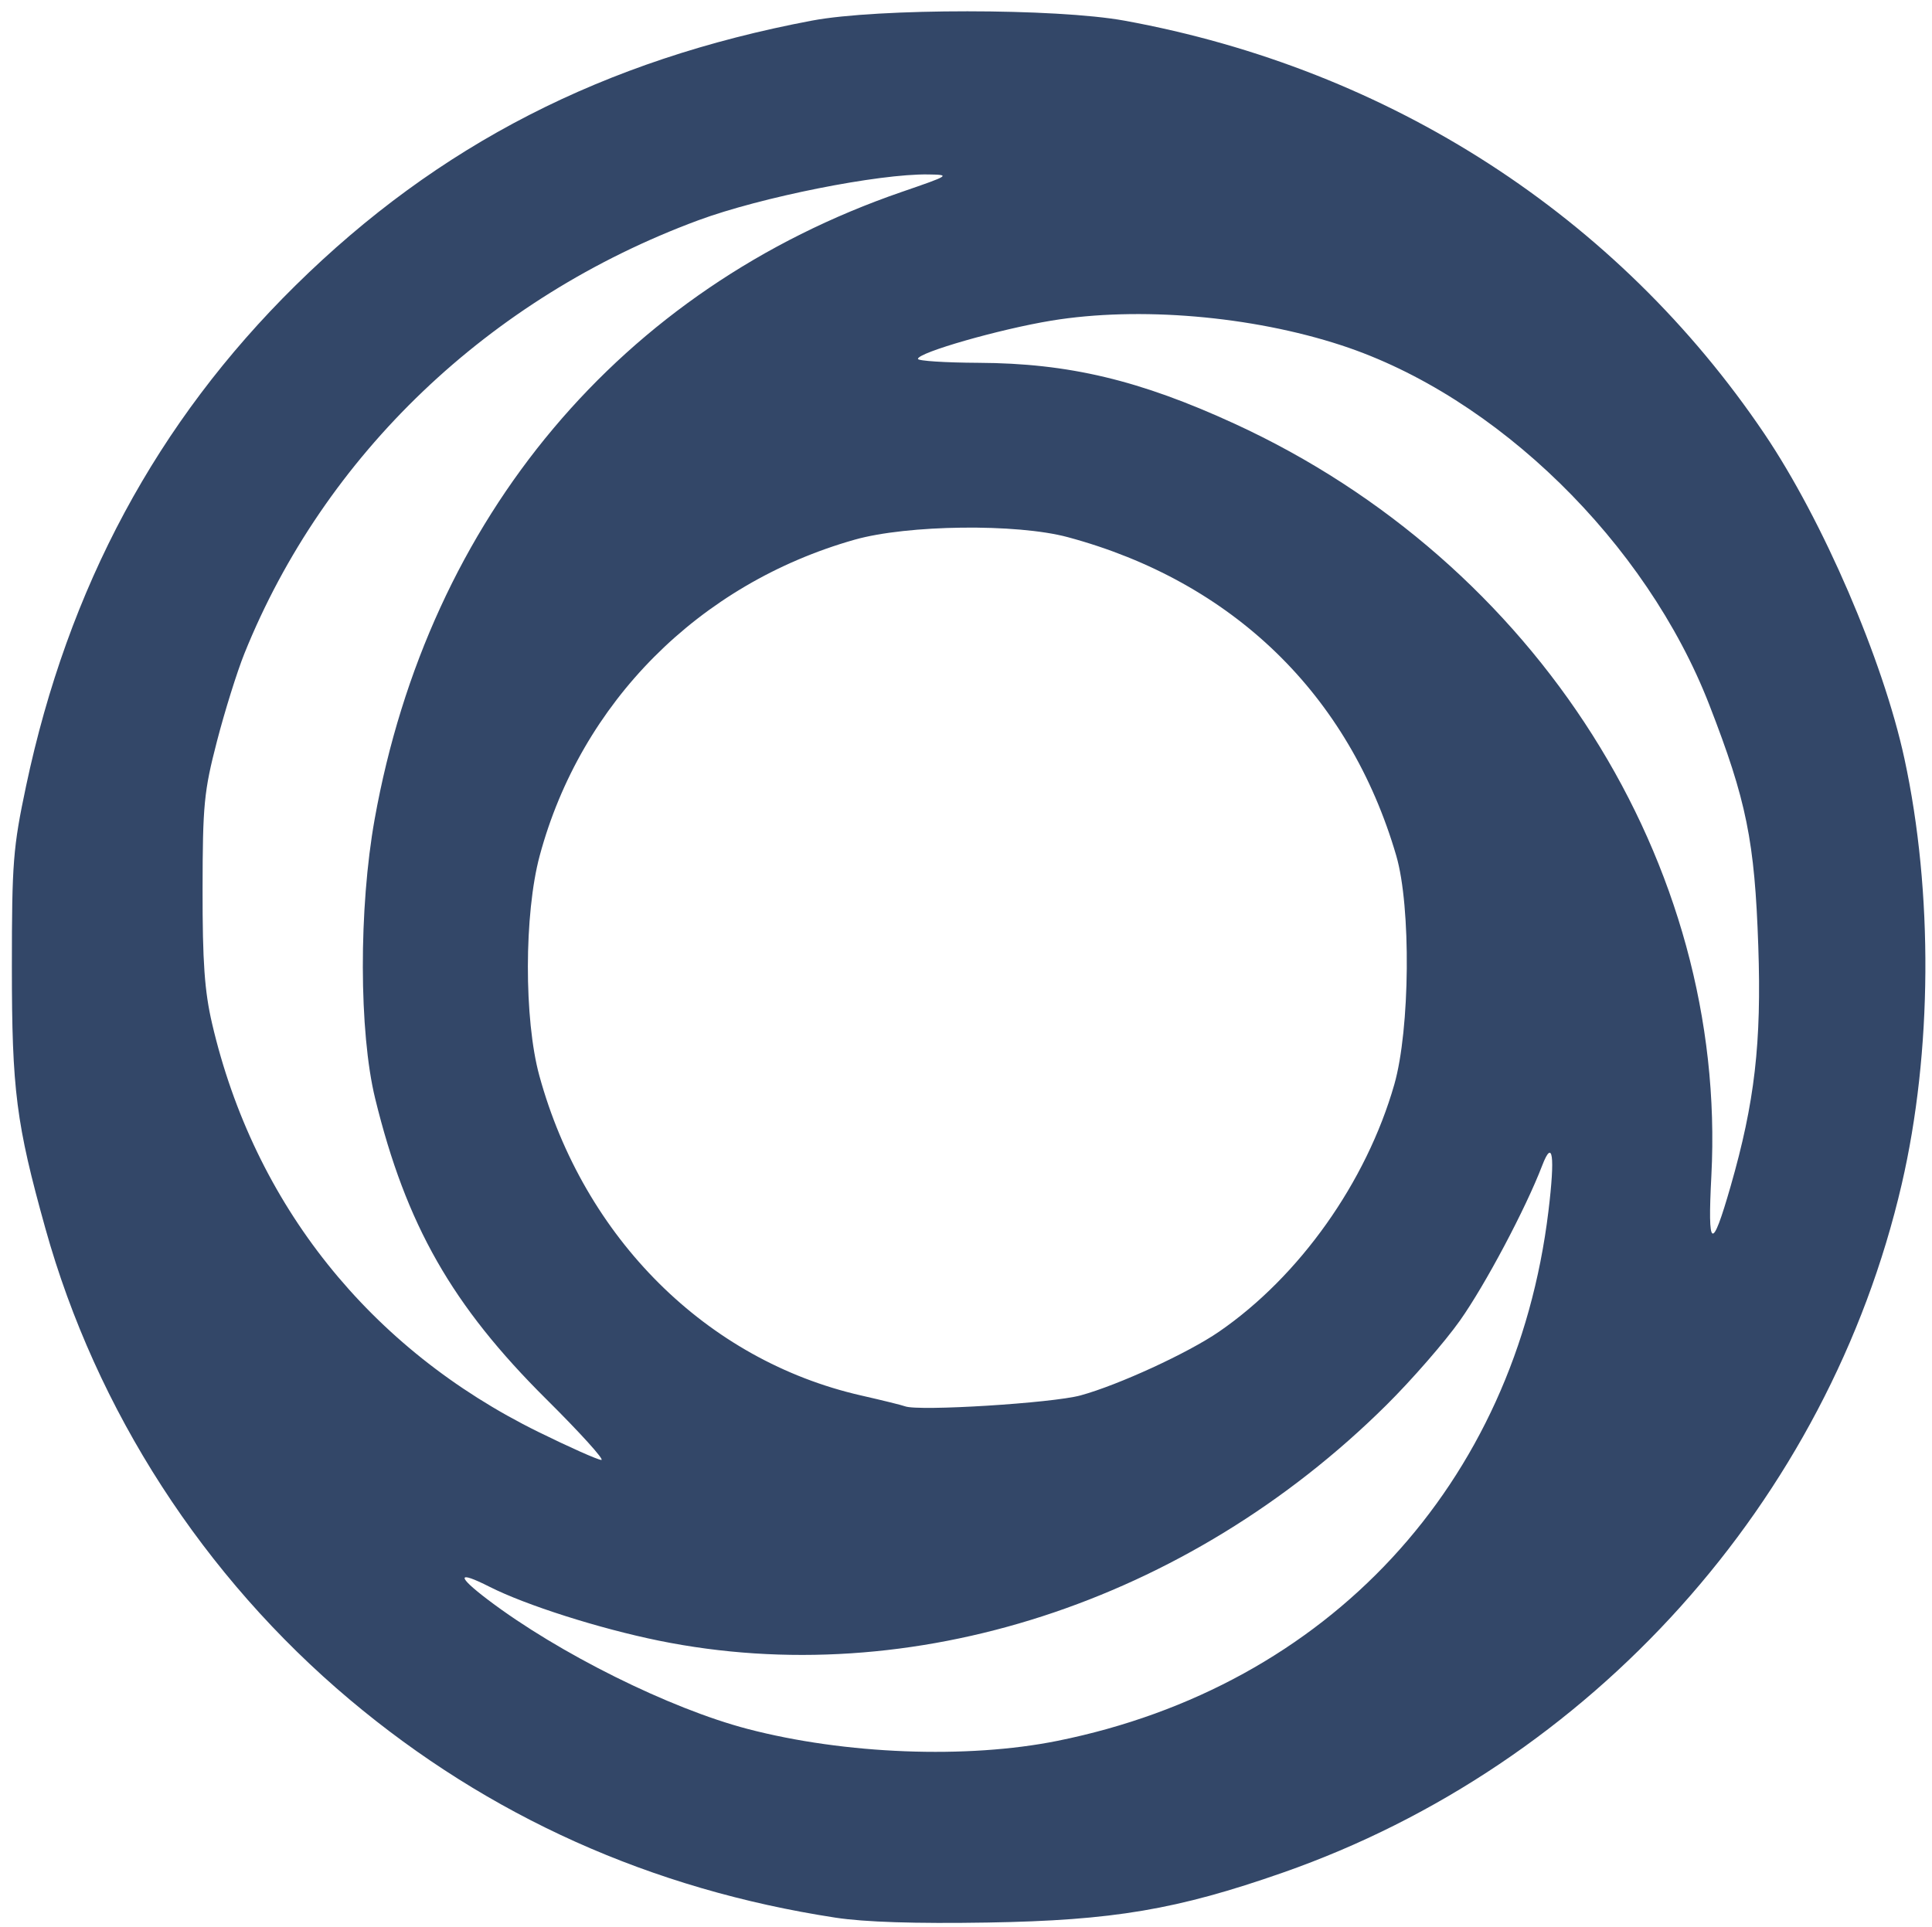
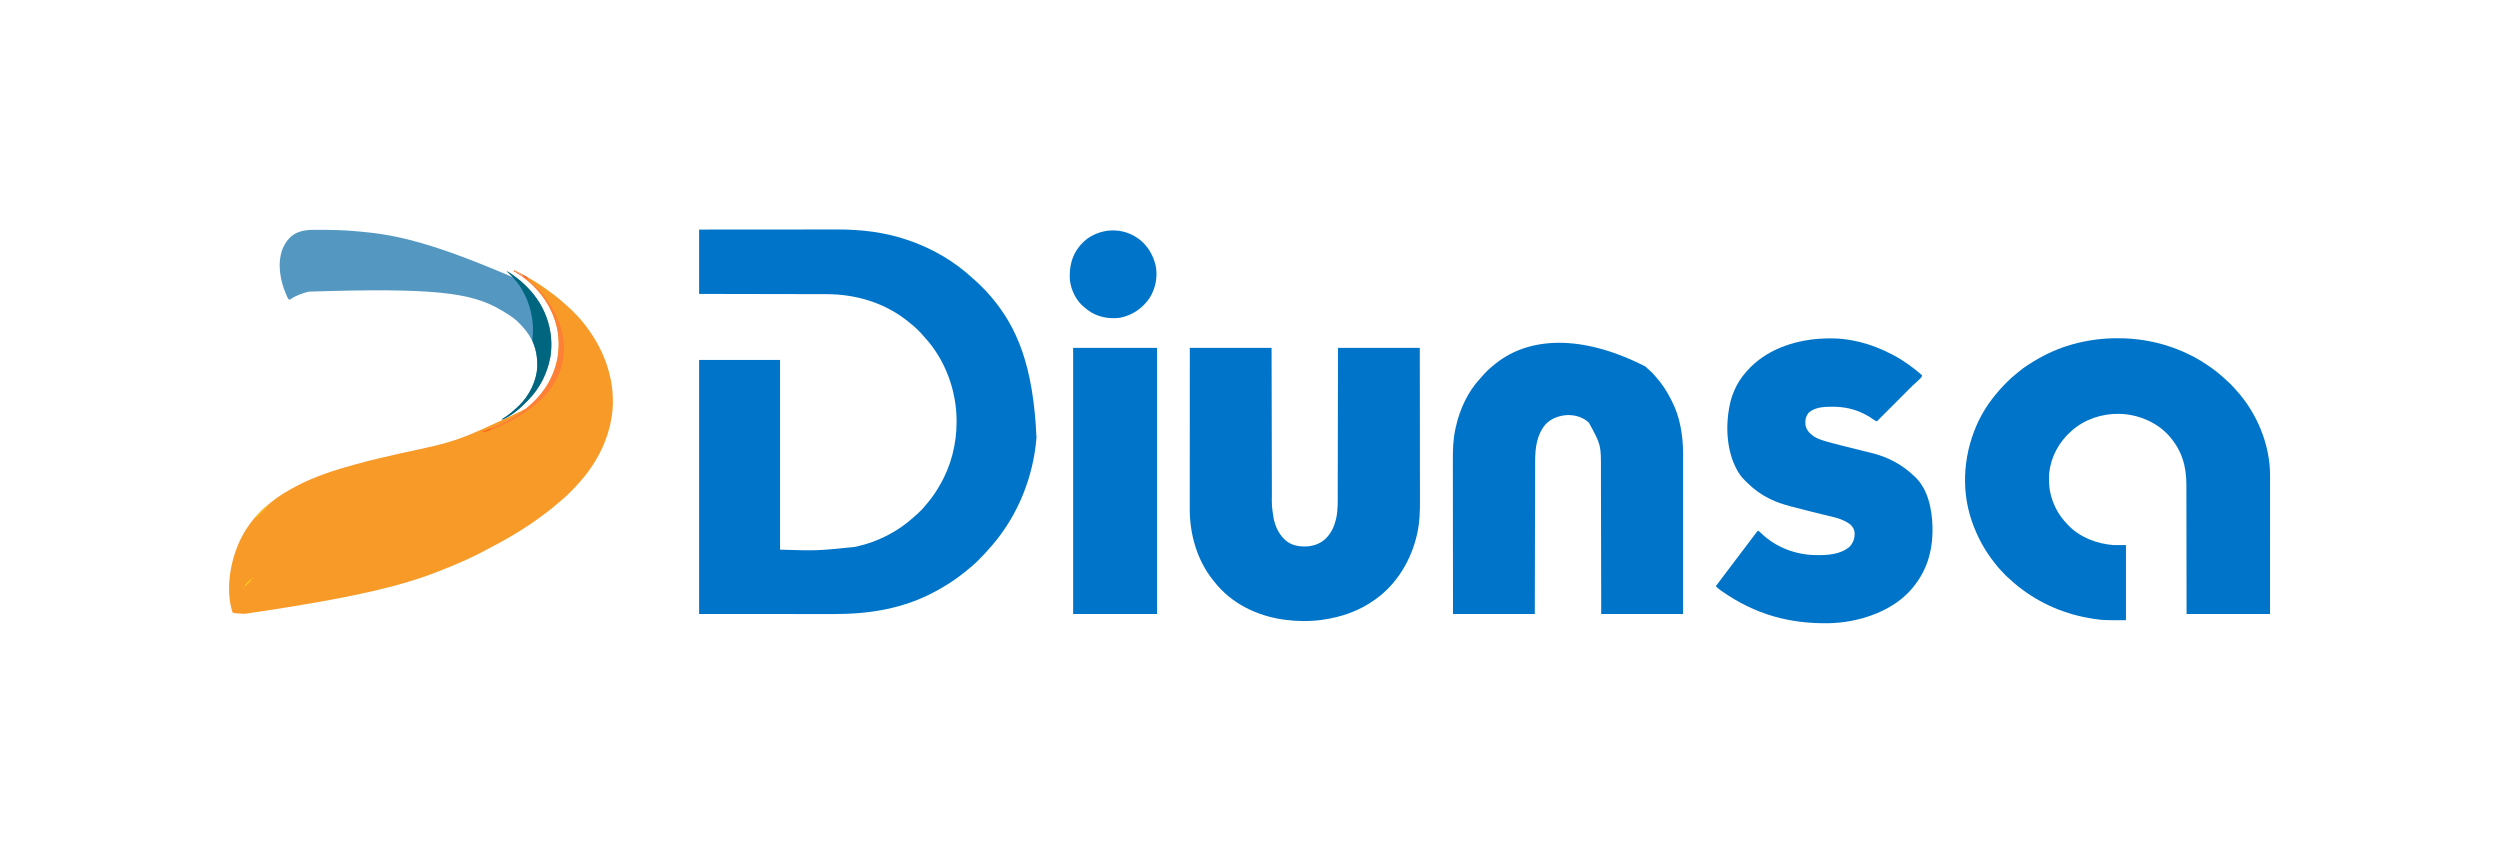
- <svg xmlns="http://www.w3.org/2000/svg" version="1.1" id="svg1" width="374" height="373" viewBox="0 0 374 373">
-   <g id="g1">
-     <path style="fill:#334768;fill-opacity:1" d="M 161.694,371.288 C 126.084,365.822 94.612,351.694 67.753,329.119 39.405,305.292 18.615,273.112 8.785,237.845 3.125,217.538 2.298,211.082 2.299,187.194 c 10e-4,-20.167 0.23,-23.083 2.747,-35 C 13.174,113.721 30.404,81.693 57.173,55.3 84.823,28.038 116.874,11.595 157.194,3.988 c 12.753,-2.406 47.29,-2.398 60.5,0.015 51.383,9.385 95.409,37.82 123.877,80.009 11.306,16.755 22.959,43.798 27.086,62.861 5.597,25.851 5.402,56.861 -0.519,82.407 -14.226,61.38 -60.084,112.403 -119.8,133.294 -20.477,7.164 -32.856,9.258 -57.145,9.666 -13.978,0.235 -23.842,-0.083 -29.5,-0.952 z m 43,-34.225 c 52.375,-10.56 88.638,-49.677 95.052,-102.532 1.309,-10.784 0.839,-14.205 -1.214,-8.843 -3.183,8.313 -11.016,23.077 -15.918,30.005 -2.919,4.125 -9.317,11.477 -14.218,16.338 -38.6,38.282 -92.01,55.582 -140.866,45.628 -11.523,-2.348 -25.757,-6.879 -32.766,-10.43 -6.325,-3.205 -6.442,-2.141 -0.278,2.535 13.631,10.339 35.155,21.045 50.241,24.991 18.823,4.923 42.482,5.833 59.966,2.308 z m -98.901,-66.119 c -18.29,-18.162 -27.191,-33.795 -33.168,-58.25 -3.144,-12.864 -3.188,-36.859 -0.1,-54.081 10.483,-58.46 47.718,-102.764 102.09,-121.472 9.293,-3.197 9.444,-3.298 5.079,-3.366 -9.598,-0.149 -32.416,4.4 -44.5,8.871 -40.522,14.995 -72.4,45.428 -87.889,83.907 -1.408,3.498 -3.8,11.148 -5.314,17 -2.504,9.672 -2.756,12.278 -2.776,28.64 -0.017,14.09 0.384,19.738 1.843,26 8.148,34.977 30.52,62.984 63.136,79.043 6.05,2.979 11.547,5.425 12.216,5.436 0.669,0.011 -4.109,-5.267 -10.617,-11.73 z m 103.401,-0.773 c 7.334,-2.01 20.784,-8.201 26.779,-12.325 15.591,-10.727 28.524,-28.966 33.936,-47.86 3.055,-10.665 3.262,-34.43 0.386,-44.291 -9.098,-31.201 -31.671,-53.097 -63.601,-61.694 -9.878,-2.66 -31.021,-2.406 -41.259,0.495 -30.091,8.526 -52.976,31.5 -60.964,61.2 -3.017,11.216 -3.049,31.68 -0.068,42.565 8.618,31.466 32.415,55.124 62.291,61.927 4.125,0.939 7.95,1.883 8.5,2.097 2.569,1.001 28.524,-0.612 34,-2.113 z m 125.82,-40.477 c 4.673,-16.256 5.999,-27.762 5.359,-46.49 -0.697,-20.397 -2.279,-28.189 -9.49,-46.752 -12.215,-31.443 -41.174,-59.751 -71.189,-69.586 -17.4,-5.702 -39.254,-7.564 -56.156,-4.786 -10.046,1.651 -25.845,6.18 -25.843,7.408 7.6e-4,0.389 5.288,0.73 11.75,0.76 17.447,0.079 31.176,3.348 49.568,11.802 58.475,26.879 95.422,85.186 92.275,145.623 -0.745,14.309 0.068,14.75 3.726,2.022 z" id="path1" />
-   </g>
+ <svg xmlns="http://www.w3.org/2000/svg" version="1.1" width="6022" height="2055">
+   <path d="M0 0 C45.954 -0.044 91.908 -0.081 137.862 -0.102 C143.304 -0.105 148.745 -0.107 154.187 -0.11 C155.27 -0.11 156.353 -0.111 157.469 -0.111 C174.943 -0.12 192.417 -0.136 209.89 -0.154 C227.857 -0.173 245.825 -0.184 263.792 -0.188 C274.854 -0.191 285.915 -0.199 296.977 -0.216 C304.591 -0.227 312.205 -0.23 319.82 -0.227 C324.194 -0.226 328.569 -0.227 332.943 -0.238 C390.85 -0.375 446.924 6.286 502 25 C503.403 25.475 503.403 25.475 504.835 25.96 C561.475 45.353 615.47 76.714 659.375 117.586 C661.416 119.463 663.484 121.272 665.59 123.074 C670.626 127.467 675.333 132.183 680.046 136.915 C681.56 138.435 683.079 139.949 684.6 141.463 C689.943 146.802 695.118 152.231 700 158 C700.877 159.01 701.755 160.019 702.633 161.027 C765.933 234.943 805.005 327.939 812.691 500.969 C805.315 594.395 768.821 686.427 708 758 C707.092 759.082 706.185 760.164 705.277 761.246 C695.238 773.151 684.608 784.463 673.625 795.5 C672.983 796.146 672.342 796.793 671.681 797.458 C667.284 801.84 662.705 805.953 658 810 C656.917 810.95 655.835 811.9 654.754 812.852 C645.81 820.653 636.516 827.912 627 835 C626.283 835.538 625.567 836.075 624.828 836.629 C608.095 849.145 590.37 860.06 572 870 C571.184 870.447 570.369 870.893 569.528 871.354 C493.014 913.099 410.791 926.224 324.848 926.116 C320.41 926.112 315.973 926.113 311.536 926.114 C302.962 926.114 294.387 926.11 285.813 926.103 C275.874 926.096 265.935 926.095 255.996 926.095 C229.81 926.089 203.624 926.075 177.438 926.062 C118.883 926.042 60.329 926.021 0 926 C0 724.04 0 522.08 0 314 C64.35 314 128.7 314 195 314 C195 464.81 195 615.62 195 771 C284.073 773.747 284.073 773.747 375.312 764.375 C376.501 764.122 377.69 763.869 378.915 763.608 C430.479 752.193 478.601 727.781 517.637 692.145 C519.707 690.265 521.811 688.44 523.938 686.625 C531.927 679.634 539.159 672.099 545.766 663.793 C548.055 660.932 550.429 658.158 552.812 655.375 C562.274 644.019 570.537 631.768 577.88 618.95 C578.645 617.619 579.416 616.292 580.194 614.968 C606.966 569.393 620.207 516.124 620.25 463.438 C620.251 462.298 620.251 462.298 620.252 461.135 C620.15 387.691 592.998 313.484 543.027 259.211 C541.239 257.26 539.522 255.27 537.812 253.25 C529.062 243.241 519.452 234.2 509 226 C507.87 225.072 506.743 224.14 505.617 223.207 C448.946 176.484 378.203 155.497 305.607 155.567 C301.49 155.568 297.372 155.551 293.255 155.537 C286.152 155.514 279.049 155.502 271.946 155.498 C261.676 155.491 251.407 155.468 241.138 155.441 C224.469 155.398 207.801 155.368 191.132 155.346 C174.958 155.325 158.783 155.298 142.609 155.262 C141.093 155.259 141.093 155.259 139.547 155.256 C131.645 155.238 123.742 155.221 115.84 155.203 C77.227 155.116 38.613 155.06 0 155 C0 103.85 0 52.7 0 0 Z " fill="#0074C8" transform="translate(1684,553)" />
+   <path d="M0 0 C1.014 -0.001 2.028 -0.001 3.072 -0.002 C88.787 0.088 172.8 27.84 240.062 81.25 C240.996 81.989 241.929 82.727 242.891 83.488 C249.345 88.68 255.465 94.19 261.524 99.83 C263.085 101.271 264.661 102.694 266.242 104.113 C271.206 108.579 276.007 113.052 280.305 118.18 C282.401 120.649 284.606 123.003 286.812 125.375 C336.677 180.211 368.351 256.489 368.183 330.784 C368.183 332.229 368.184 333.674 368.185 335.119 C368.188 339.062 368.184 343.005 368.179 346.948 C368.174 351.21 368.176 355.472 368.176 359.735 C368.177 367.11 368.174 374.486 368.168 381.861 C368.16 392.525 368.157 403.189 368.156 413.852 C368.154 431.155 368.147 448.458 368.138 465.761 C368.129 482.565 368.122 499.369 368.117 516.173 C368.117 517.22 368.117 518.267 368.117 519.346 C368.115 527.536 368.113 535.726 368.111 543.915 C368.101 584.027 368.081 624.138 368.062 664.25 C301.733 664.25 235.403 664.25 167.062 664.25 C167.037 639.961 167.011 615.673 166.984 590.648 C166.959 575.254 166.933 559.859 166.902 544.465 C166.886 536.375 166.87 528.285 166.855 520.195 C166.852 518.674 166.852 518.674 166.849 517.123 C166.818 500.793 166.801 484.463 166.789 468.134 C166.777 451.353 166.749 434.572 166.708 417.791 C166.683 407.451 166.669 397.112 166.671 386.772 C166.671 379.664 166.656 372.557 166.63 365.449 C166.616 361.36 166.607 357.27 166.617 353.18 C166.709 307.33 155.203 268.729 124.062 234.25 C123.298 233.402 122.534 232.554 121.746 231.68 C92.639 201.046 48.972 183.481 7.062 182.25 C6.146 182.21 5.229 182.17 4.285 182.129 C-35.952 181.17 -78.656 195.406 -108.938 222.25 C-109.428 222.681 -109.919 223.111 -110.425 223.555 C-140.306 249.854 -159.727 285.466 -163.938 325.25 C-164.215 330.15 -164.272 335.03 -164.25 339.938 C-164.245 341.247 -164.24 342.556 -164.235 343.905 C-163.964 366.469 -158.704 386.97 -148.938 407.25 C-148.491 408.189 -148.491 408.189 -148.036 409.147 C-140.99 423.78 -131.148 436.546 -119.938 448.25 C-118.899 449.366 -118.899 449.366 -117.84 450.504 C-89.705 479.864 -48.822 495.182 -8.938 498.25 C0.963 498.25 10.863 498.25 21.062 498.25 C21.062 557.98 21.062 617.71 21.062 679.25 C-33.726 679.25 -33.726 679.25 -53.938 676.25 C-55.679 676.001 -55.679 676.001 -57.456 675.746 C-123.304 666.087 -185.779 639.666 -237.938 598.25 C-239.337 597.142 -239.337 597.142 -240.766 596.012 C-246.757 591.193 -252.453 586.114 -258.082 580.883 C-260.601 578.561 -263.161 576.305 -265.75 574.062 C-269.232 570.988 -272.271 567.716 -275.266 564.172 C-276.872 562.325 -278.551 560.635 -280.312 558.938 C-284.4 554.895 -287.982 550.495 -291.552 545.995 C-292.541 544.749 -293.534 543.507 -294.53 542.267 C-318.83 511.967 -337.313 477.984 -349.938 441.25 C-350.257 440.323 -350.577 439.396 -350.906 438.44 C-377.673 359.328 -369.15 271.392 -332.813 196.851 C-328.271 187.716 -323.416 178.855 -317.938 170.25 C-317.54 169.623 -317.142 168.995 -316.733 168.349 C-307.247 153.497 -296.597 139.46 -284.938 126.25 C-284.287 125.512 -283.637 124.775 -282.968 124.015 C-277.356 117.71 -271.528 111.658 -265.562 105.688 C-264.694 104.806 -263.825 103.925 -262.93 103.018 C-256.914 96.988 -250.586 91.565 -243.938 86.25 C-242.122 84.69 -240.309 83.129 -238.5 81.562 C-224.08 69.562 -208.183 59.566 -191.938 50.25 C-191.113 49.774 -190.287 49.299 -189.438 48.809 C-131.974 15.857 -66.008 0.04 0 0 Z " fill="#0074C8" transform="translate(5099.938,814.75)" />
+   <path d="M0 0 C5.347 2.64 10.678 5.31 16 8 C17.115 8.562 17.115 8.562 18.252 9.135 C36.169 18.211 53.511 28.524 70 40 C70.62 40.43 71.239 40.859 71.878 41.302 C89.929 53.837 107.24 66.916 123.488 81.734 C124.886 82.995 126.289 84.248 127.718 85.473 C133.426 90.376 138.755 95.606 144.062 100.938 C145.351 102.22 145.351 102.22 146.666 103.529 C151.652 108.523 156.45 113.607 161 119 C161.511 119.604 162.022 120.208 162.548 120.831 C213.559 181.741 243.986 256.832 237.496 337.035 C232.667 386.877 214.327 433.877 186 475 C185.561 475.645 185.122 476.289 184.669 476.954 C175.874 489.826 166.035 501.966 155.414 513.375 C153.498 515.458 151.645 517.569 149.801 519.715 C145.594 524.538 141.097 529.049 136.562 533.562 C135.755 534.374 134.947 535.185 134.115 536.021 C129.239 540.89 124.236 545.524 119 550 C117.844 551.01 116.689 552.022 115.535 553.035 C102.398 564.507 89.061 575.672 75 586 C73.732 586.961 72.465 587.923 71.199 588.887 C29.835 620.14 -15.354 646.923 -61.38 670.637 C-63.711 671.849 -66.025 673.085 -68.332 674.34 C-95.036 688.815 -122.977 701.322 -151 713 C-151.689 713.287 -152.378 713.575 -153.087 713.871 C-247.787 753.3 -346.312 783.222 -648.812 827.625 C-649.747 827.582 -650.682 827.54 -651.646 827.496 C-673.186 826.407 -673.186 826.407 -678 824 C-696.173 766.531 -682.386 693.724 -655.544 641.907 C-639.493 611.683 -616.974 584.147 -590 563 C-588.291 561.563 -586.583 560.126 -584.875 558.688 C-566.77 543.921 -546.581 531.955 -526 521 C-524.796 520.359 -524.796 520.359 -523.567 519.705 C-479.566 496.514 -431.567 481.184 -383.75 468.062 C-382.939 467.839 -382.128 467.615 -381.292 467.385 C-345.27 457.497 -308.89 449.04 -272.457 440.826 C-135.093 411.627 -135.093 411.627 28 334 C28.995 333.209 29.99 332.417 31.016 331.602 C46.979 318.695 61.27 303.847 73 287 C73.414 286.409 73.828 285.819 74.254 285.21 C102.683 244.153 113.606 194.208 105 145.02 C96.227 98.499 70.324 56.319 34 26 C33.503 25.579 33.006 25.158 32.495 24.724 C24.102 17.64 15.416 11.49 5.995 5.833 C5.214 5.36 4.433 4.886 3.629 4.398 C2.928 3.983 2.228 3.567 1.506 3.138 C1.009 2.763 0.512 2.387 0 2 C0 1.34 0 0.68 0 0 Z " fill="#F89A28" transform="translate(1238,651)" />
+   <path d="M0 0 C1.587 1.48 3.158 2.974 4.721 4.478 C7.219 6.871 9.775 9.149 12.393 11.407 C15.713 14.349 18.679 17.414 21.534 20.806 C23.036 22.586 24.574 24.336 26.128 26.072 C39.833 41.452 50.838 58.356 60.236 76.66 C61.024 78.195 61.821 79.726 62.633 81.248 C83.045 119.537 90.722 166.074 90.639 208.938 C90.639 210.615 90.64 212.291 90.641 213.968 C90.643 218.547 90.639 223.126 90.634 227.706 C90.63 232.654 90.632 237.603 90.632 242.552 C90.633 251.116 90.63 259.681 90.624 268.245 C90.616 280.628 90.613 293.011 90.612 305.394 C90.61 325.486 90.603 345.578 90.594 365.67 C90.585 385.183 90.578 404.696 90.573 424.209 C90.573 425.425 90.573 426.641 90.572 427.894 C90.57 437.403 90.568 446.912 90.566 456.422 C90.557 503 90.537 549.579 90.518 596.157 C25.508 596.157 -39.502 596.157 -106.482 596.157 C-106.531 569.233 -106.58 542.308 -106.63 514.568 C-106.666 497.501 -106.701 480.434 -106.74 463.366 C-106.76 454.397 -106.779 445.428 -106.799 436.459 C-106.802 435.335 -106.804 434.211 -106.807 433.053 C-106.846 414.95 -106.879 396.848 -106.909 378.746 C-106.94 360.142 -106.979 341.539 -107.024 322.935 C-107.052 311.473 -107.074 300.011 -107.089 288.548 C-107.1 280.669 -107.117 272.789 -107.141 264.909 C-107.154 260.375 -107.164 255.842 -107.166 251.308 C-106.814 188.815 -106.814 188.815 -136.138 135.407 C-150.04 122.061 -168.623 116.762 -187.532 116.943 C-207.31 118.019 -226.521 124.563 -240.482 139.157 C-261.508 163.736 -265.621 196.061 -265.64 227.217 C-265.644 228.815 -265.649 230.413 -265.655 232.012 C-265.668 236.374 -265.676 240.737 -265.682 245.099 C-265.69 249.815 -265.704 254.53 -265.717 259.246 C-265.739 267.406 -265.757 275.566 -265.773 283.727 C-265.795 295.525 -265.824 307.323 -265.853 319.121 C-265.901 338.265 -265.944 357.409 -265.984 376.552 C-266.024 395.144 -266.065 413.735 -266.109 432.327 C-266.112 433.485 -266.115 434.644 -266.118 435.838 C-266.139 444.899 -266.161 453.96 -266.183 463.021 C-266.289 507.4 -266.384 551.779 -266.482 596.157 C-331.492 596.157 -396.502 596.157 -463.482 596.157 C-463.603 495.862 -463.603 495.862 -463.628 453.866 C-463.634 444.255 -463.64 434.644 -463.646 425.033 C-463.647 423.829 -463.648 422.624 -463.649 421.383 C-463.662 401.986 -463.686 382.589 -463.713 363.191 C-463.741 343.257 -463.758 323.322 -463.764 303.387 C-463.768 291.105 -463.781 278.823 -463.805 266.541 C-463.821 258.097 -463.826 249.653 -463.822 241.209 C-463.82 236.351 -463.823 231.494 -463.839 226.636 C-463.921 200.833 -463.256 175.546 -457.669 150.22 C-457.411 149.016 -457.152 147.812 -456.885 146.572 C-447.182 102.517 -427.655 60.172 -396.482 27.157 C-395.435 25.932 -394.394 24.703 -393.357 23.47 C-384.308 13.116 -374.356 3.564 -363.482 -4.843 C-362.548 -5.604 -361.615 -6.366 -360.654 -7.151 C-280.113 -71.687 -152.895 -78.251 0 0 Z " fill="#0074C8" transform="translate(3963.482,882.8425)" />
+   <path d="M0 0 C65.01 0 130.02 0 197 0 C197.049 27.26 197.098 54.52 197.148 82.605 C197.184 99.873 197.22 117.141 197.258 134.408 C197.278 143.481 197.298 152.554 197.317 161.627 C197.32 162.764 197.322 163.901 197.325 165.073 C197.365 183.398 197.397 201.723 197.427 220.048 C197.459 238.873 197.497 257.698 197.543 276.523 C197.571 288.126 197.593 299.73 197.607 311.333 C197.618 319.304 197.636 327.276 197.659 335.247 C197.672 339.837 197.683 344.427 197.684 349.017 C197.287 381.271 197.287 381.271 202.312 413 C202.531 413.868 202.75 414.737 202.975 415.631 C207.38 432.599 214.447 447.581 227 460 C227.589 460.623 228.178 461.245 228.785 461.887 C241.943 474.756 260.105 478.481 277.834 478.354 C285.55 478.167 292.586 477.266 300 475 C301.083 474.671 302.166 474.343 303.281 474.004 C322.354 467.442 334.947 453.906 343.953 436.273 C347.455 429.012 349.876 421.567 351.812 413.75 C352.007 412.978 352.202 412.207 352.403 411.412 C357.111 390.772 356.31 369.326 356.317 348.299 C356.32 343.613 356.336 338.928 356.349 334.242 C356.371 326.147 356.387 318.051 356.397 309.955 C356.411 298.251 356.437 286.546 356.465 274.841 C356.51 255.846 356.547 236.851 356.578 217.856 C356.608 199.416 356.643 180.976 356.683 162.537 C356.686 160.811 356.686 160.811 356.69 159.051 C356.71 150.053 356.729 141.055 356.749 132.057 C356.846 88.038 356.921 44.019 357 0 C422.01 0 487.02 0 554 0 C554.121 99.753 554.121 99.753 554.146 141.531 C554.152 151.092 554.158 160.654 554.165 170.215 C554.166 172.012 554.166 172.012 554.167 173.846 C554.18 193.139 554.204 212.432 554.231 231.725 C554.26 251.555 554.276 271.385 554.282 291.214 C554.286 303.43 554.299 315.647 554.324 327.863 C554.34 336.263 554.344 344.662 554.341 353.062 C554.339 357.894 554.341 362.726 554.358 367.557 C554.441 393.642 553.878 419.403 548.188 445 C547.929 446.199 547.67 447.399 547.404 448.635 C533.878 509.814 499.484 568.098 448 605 C447.379 605.449 446.759 605.898 446.12 606.36 C407.99 633.772 365.317 648.514 319 655 C318.047 655.134 317.093 655.268 316.111 655.407 C288.273 659.086 257.803 658.78 230 655 C229.021 654.871 228.042 654.742 227.033 654.609 C161.447 645.726 98.935 615.208 58 562 C57.228 561.045 56.456 560.09 55.66 559.105 C17.468 511.139 -0.238 448.929 -0.12 388.182 C-0.121 386.501 -0.122 384.82 -0.123 383.139 C-0.125 378.548 -0.121 373.958 -0.116 369.367 C-0.112 364.406 -0.113 359.445 -0.114 354.484 C-0.114 345.899 -0.111 337.313 -0.106 328.727 C-0.098 316.313 -0.095 303.9 -0.094 291.486 C-0.092 271.344 -0.085 251.202 -0.075 231.06 C-0.066 211.499 -0.059 191.937 -0.055 172.375 C-0.055 171.157 -0.054 169.938 -0.054 168.682 C-0.052 159.149 -0.05 149.616 -0.048 140.083 C-0.039 93.389 -0.019 46.694 0 0 Z " fill="#0074C8" transform="translate(2866,838)" />
+   <path d="M0 0 C0.672 0.349 1.344 0.699 2.037 1.059 C27.361 14.295 50.462 31.308 72 50 C71.585 54.458 68.489 56.881 65.438 59.812 C64.937 60.308 64.436 60.804 63.92 61.314 C61.148 64.03 58.298 66.62 55.351 69.143 C50.709 73.196 46.36 77.507 42.014 81.873 C40.724 83.162 40.724 83.162 39.409 84.477 C37.077 86.809 34.748 89.144 32.419 91.48 C29.976 93.929 27.53 96.376 25.084 98.823 C20.464 103.446 15.847 108.071 11.23 112.698 C5.97 117.97 0.706 123.238 -4.557 128.507 C-15.375 139.335 -26.189 150.166 -37 161 C-40.881 159.523 -43.775 157.827 -47.07 155.285 C-52.743 151.081 -58.606 147.67 -64.875 144.438 C-66.501 143.598 -66.501 143.598 -68.161 142.742 C-91.724 130.888 -116.629 125.77 -142.875 125.75 C-143.659 125.749 -144.443 125.749 -145.251 125.748 C-164.3 125.774 -185.966 126.542 -201 140 C-208.688 149.212 -209.951 158.215 -209 170 C-206.49 181.948 -199.129 189.962 -189.395 196.875 C-180.147 202.863 -169.838 206.197 -159.328 209.23 C-158.294 209.53 -157.259 209.83 -156.194 210.139 C-143.539 213.762 -130.78 216.973 -118.015 220.18 C-115.271 220.871 -112.528 221.566 -109.785 222.261 C-96.202 225.704 -82.611 229.108 -68.996 232.426 C-66.84 232.954 -64.685 233.482 -62.529 234.011 C-58.624 234.969 -54.715 235.911 -50.803 236.843 C-11.738 246.306 22.862 264.266 52 292 C53.28 293.166 53.28 293.166 54.586 294.355 C86.186 324.112 95.644 372.105 96.941 413.683 C98.492 475.026 82.389 527.242 39.836 572.391 C-8.014 622.06 -84.674 645.698 -152.142 647.203 C-246.07 648.817 -329.641 626.92 -411.812 569.062 C-412.56 568.531 -413.307 567.999 -414.077 567.451 C-418.074 564.559 -421.624 561.601 -425 558 C-418.378 549.133 -411.715 540.297 -405 531.5 C-400.308 525.352 -395.63 519.195 -391 513 C-385.686 505.891 -380.307 498.833 -374.922 491.777 C-370.924 486.536 -366.947 481.28 -363 476 C-357.766 468.998 -352.469 462.045 -347.161 455.098 C-343.669 450.522 -340.194 445.933 -336.75 441.32 C-335.727 439.95 -335.727 439.95 -334.683 438.552 C-333.381 436.805 -332.081 435.057 -330.784 433.308 C-329.907 432.131 -329.907 432.131 -329.012 430.93 C-328.501 430.241 -327.99 429.553 -327.464 428.843 C-326.075 427.094 -324.613 425.542 -323 424 C-321.874 424.978 -320.749 425.958 -319.625 426.938 C-318.513 427.904 -318.513 427.904 -317.379 428.891 C-315.844 430.252 -314.329 431.636 -312.84 433.047 C-279.776 464.126 -233.155 481.846 -188 483 C-187.285 483.02 -186.57 483.041 -185.834 483.062 C-157.298 483.78 -124.937 482.155 -102.312 462.688 C-93.43 452.364 -90.054 442.464 -90.594 428.844 C-91.453 420.713 -95.394 414.525 -101.324 409.008 C-104.745 406.441 -108.306 404.348 -112.062 402.312 C-112.716 401.956 -113.369 401.599 -114.042 401.232 C-126.401 394.881 -140.21 391.785 -153.637 388.559 C-155.313 388.151 -156.989 387.742 -158.664 387.332 C-162.189 386.472 -165.715 385.615 -169.242 384.76 C-178.382 382.543 -187.516 380.296 -196.648 378.047 C-197.991 377.716 -197.991 377.716 -199.361 377.379 C-213.886 373.799 -228.378 370.121 -242.812 366.188 C-243.637 365.965 -244.462 365.743 -245.312 365.514 C-261.903 361.031 -278.309 355.81 -293.75 348.188 C-294.802 347.674 -295.854 347.16 -296.938 346.631 C-315.718 337.316 -331.878 325.5 -347 311 C-347.607 310.426 -348.213 309.852 -348.838 309.26 C-357.359 301.166 -365.003 293.185 -371 283 C-371.406 282.315 -371.811 281.63 -372.229 280.924 C-400.834 231.702 -402.786 163.766 -388.598 109.648 C-386.547 102.21 -384.06 95.08 -381 88 C-380.72 87.331 -380.439 86.663 -380.15 85.974 C-373.29 69.763 -363.593 55.219 -352 42 C-350.892 40.728 -350.892 40.728 -349.762 39.43 C-305.969 -10.035 -240.69 -33.316 -176 -38 C-172.168 -38.229 -168.335 -38.405 -164.5 -38.562 C-163.545 -38.606 -162.59 -38.649 -161.605 -38.693 C-104.505 -41.127 -50.256 -26.521 0 0 Z " fill="#0074C8" transform="translate(4558,854)" />
+   <path d="M0 0 C66.66 0 133.32 0 202 0 C202 211.53 202 423.06 202 641 C135.34 641 68.68 641 0 641 C0 429.47 0 217.94 0 0 Z " fill="#0074C8" transform="translate(2585,838)" />
+   <path d="M0 0 C1.472 -0.005 2.943 -0.011 4.415 -0.017 C8.337 -0.029 12.258 -0.026 16.18 -0.017 C18.625 -0.012 21.069 -0.009 23.514 -0.007 C49.552 0.027 75.429 0.777 101.377 3.076 C103.903 3.299 106.429 3.512 108.956 3.723 C198.786 11.301 287.536 29.838 497.926 121.301 C498.684 121.948 499.442 122.595 500.223 123.262 C502.842 125.556 505.397 127.908 507.926 130.301 C508.548 130.889 509.169 131.476 509.81 132.082 C520.29 142.074 529.602 152.446 537.926 164.301 C538.337 164.884 538.749 165.466 539.173 166.067 C567.647 206.944 579.744 257.89 571.453 307.106 C564.137 345.463 546.803 380.514 519.542 408.633 C518.377 409.835 517.218 411.045 516.063 412.258 C499.114 430.026 478.701 447.458 455.926 457.301 C455.926 456.641 455.926 455.981 455.926 455.301 C457.84 453.961 457.84 453.961 460.551 452.363 C472.411 445.01 482.841 435.894 492.926 426.301 C493.681 425.61 494.437 424.919 495.215 424.207 C520.562 400.243 539.091 363.343 540.164 328.316 C540.788 290.462 529.012 258.924 502.926 231.301 C501.279 229.614 499.614 227.946 497.926 226.301 C497.426 225.756 496.925 225.21 496.41 224.648 C484.142 211.607 468.223 202.315 452.926 193.301 C451.963 192.729 451.963 192.729 450.98 192.146 C380.647 150.928 290.379 139.194 -10.676 148.809 C-25.577 152.865 -40.589 157.607 -53.34 166.605 C-54.242 167.165 -55.145 167.724 -56.074 168.301 C-59.074 167.301 -59.074 167.301 -60.871 164.223 C-61.537 162.839 -62.187 161.448 -62.824 160.051 C-63.171 159.297 -63.518 158.544 -63.876 157.767 C-78.871 124.292 -86.655 82.779 -74.074 47.301 C-70.29 38.176 -65.721 29.668 -59.074 22.301 C-58.568 21.703 -58.061 21.105 -57.539 20.488 C-42.795 4.259 -20.853 -0.019 0 0 Z " fill="#5497C1" transform="translate(754.0742,553.6992)" />
+   <path d="M0 0 C17.992 15.368 29.225 34.954 35.148 57.711 C35.518 59.128 35.518 59.128 35.895 60.574 C41.426 86.936 35.522 116.119 21.148 138.711 C3.931 163.55 -19.633 179.849 -49.477 186.023 C-76.922 189.854 -105.038 184.304 -127.535 167.734 C-130.02 165.776 -132.439 163.757 -134.852 161.711 C-135.515 161.193 -136.179 160.675 -136.863 160.141 C-155.444 145.14 -167.537 119.995 -170.57 96.574 C-172.875 64.923 -166.791 36.452 -145.852 11.711 C-138.96 4.07 -131.744 -3.015 -122.852 -8.289 C-122.254 -8.645 -121.656 -9 -121.041 -9.366 C-82.325 -32.035 -34.661 -28.834 0 0 Z " fill="#0074C8" transform="translate(2747.852,579.2891)" />
+   <path d="M0 0 C4.753 1.606 8.547 4.219 12.625 7.062 C13.333 7.553 14.041 8.044 14.77 8.55 C20.761 12.75 26.465 17.213 32 22 C32.758 22.647 33.516 23.294 34.297 23.961 C36.916 26.255 39.471 28.607 42 31 C42.622 31.588 43.244 32.176 43.884 32.781 C54.364 42.773 63.677 53.145 72 65 C72.412 65.583 72.823 66.166 73.247 66.766 C101.721 107.643 113.819 158.589 105.527 207.806 C98.211 246.162 80.877 281.213 53.617 309.332 C52.451 310.535 51.292 311.744 50.137 312.957 C33.189 330.726 12.775 348.158 -10 358 C-10 357.34 -10 356.68 -10 356 C-8.086 354.66 -8.086 354.66 -5.375 353.062 C6.485 345.709 16.915 336.594 27 327 C27.755 326.309 28.511 325.618 29.289 324.906 C54.636 300.942 73.165 264.043 74.238 229.016 C74.586 207.946 71.596 190.379 63.693 170.881 C62.242 166.942 62.039 164.388 62.725 160.223 C68.302 115.207 53.197 62.406 25.318 26.629 C18.794 18.565 11.391 11.259 4 4 C2.666 2.668 1.332 1.335 0 0 Z " fill="#00667F" transform="translate(1220,653)" />
+   <path d="M0 0 C5.346 2.641 10.678 5.309 16 8 C16.709 8.358 17.419 8.715 18.149 9.083 C20.168 10.107 22.179 11.145 24.188 12.188 C24.798 12.496 25.408 12.804 26.037 13.121 C30.037 15.221 33.014 17.615 36 21 C36.333 22.333 36.667 23.667 37 25 C39.294 27.613 41.362 29.641 44.398 31.352 C47.306 33.194 49.148 35.196 51.375 37.812 C54.563 41.469 57.749 44.689 61.59 47.648 C63.272 49.26 64.009 50.906 65 53 C66.311 54.355 67.647 55.687 69 57 C70.874 59.272 72.683 61.572 74.438 63.938 C75.742 65.66 77.142 67.309 78.562 68.938 C80.774 71.717 81.724 73.768 83 77 C83.598 77.578 84.196 78.155 84.812 78.75 C88.039 82.069 89.853 85.921 92 90 C92.726 91.339 93.452 92.678 94.18 94.016 C101.453 107.467 101.453 107.467 104.113 114.641 C105.124 117.329 106.283 119.933 107.438 122.562 C120.194 153.319 124.174 189.457 117 222 C116.834 222.777 116.667 223.555 116.496 224.356 C113.799 236.62 109.532 247.75 104 259 C103.687 259.649 103.374 260.298 103.051 260.967 C90.697 286.363 71.219 308.74 49 326 C48.375 326.491 47.749 326.982 47.105 327.488 C31.605 339.648 15.637 350.075 -1.58 359.653 C-3.658 360.81 -5.728 361.979 -7.797 363.152 C-24.385 372.328 -41.941 379.502 -59.812 385.75 C-60.446 385.975 -61.08 386.199 -61.732 386.431 C-63.532 387.065 -65.338 387.681 -67.145 388.297 C-68.179 388.651 -69.214 389.005 -70.281 389.37 C-73.024 390.005 -74.396 389.967 -77 389 C-75.932 388.594 -75.932 388.594 -74.842 388.181 C-38.571 374.341 -2.308 358.734 28 334 C28.995 333.209 29.99 332.417 31.016 331.602 C46.979 318.695 61.27 303.847 73 287 C73.414 286.409 73.828 285.819 74.254 285.21 C102.683 244.153 113.606 194.208 105 145.02 C96.227 98.499 70.324 56.319 34 26 C33.503 25.579 33.006 25.158 32.495 24.724 C24.102 17.64 15.416 11.49 5.995 5.833 C5.214 5.36 4.433 4.886 3.629 4.398 C2.928 3.983 2.228 3.567 1.506 3.138 C1.009 2.763 0.512 2.387 0 2 C0 1.34 0 0.68 0 0 Z " fill="#FE7F36" transform="translate(1238,651)" />
+   <path d="M0 0 C0.66 0.33 1.32 0.66 2 1 C-7.9 10.9 -17.8 20.8 -28 31 C-28 26.902 -25.871 25.309 -23.188 22.5 C-22.695 21.975 -22.202 21.449 -21.695 20.908 C-7.56 5.925 -7.56 5.925 0 0 Z " fill="#F8C222" transform="translate(643,1218)" />
+   <path d="M0 0 C11.914 5.957 11.914 5.957 14.01 7.015 C15.801 7.902 17.618 8.736 19.438 9.562 C22 11 22 11 23.375 14.188 C23.581 15.116 23.788 16.044 24 17 C18.893 14.159 14.024 11.09 9.188 7.812 C4.715 4.703 4.715 4.703 0 2 C0 1.34 0 0.68 0 0 Z " fill="#F99B75" transform="translate(1238,651)" />
+   <path d="M0 0 C0 0.99 0 1.98 0 3 C-0.99 3.66 -1.98 4.32 -3 5 C-1.125 1.125 -1.125 1.125 0 0 Z M-7 6 C-6.01 6.33 -5.02 6.66 -4 7 C-8.95 11.95 -13.9 16.9 -19 22 C-19.66 21.34 -20.32 20.68 -21 20 C-16.38 15.38 -11.76 10.76 -7 6 Z M-24 24 C-23.34 24.33 -22.68 24.66 -22 25 C-23.98 25.99 -23.98 25.99 -26 27 C-25.34 26.01 -24.68 25.02 -24 24 Z " fill="#F9CF20" transform="translate(610,1390)" />
+   <path d="M0 0 C-3.052 3.052 -6.833 3.843 -10.875 5.188 C-11.691 5.473 -12.507 5.759 -13.348 6.053 C-14.138 6.318 -14.928 6.583 -15.742 6.855 C-16.463 7.099 -17.183 7.343 -17.925 7.594 C-20.278 8.054 -21.744 7.744 -24 7 C-20.568 5.631 -17.129 4.282 -13.688 2.938 C-12.711 2.548 -11.735 2.158 -10.729 1.756 C-9.791 1.392 -8.853 1.028 -7.887 0.652 C-6.591 0.142 -6.591 0.142 -5.268 -0.379 C-3 -1 -3 -1 0 0 Z " fill="#FE6C16" transform="translate(1185,1033)" />
+   <path d="M0 0 C3.591 1.334 6.846 2.81 10 5 C10.33 5.99 10.66 6.98 11 8 C7.223 6.187 3.627 4.093 0 2 C0 1.34 0 0.68 0 0 Z " fill="#F35B2F" transform="translate(1260,663)" />
</svg>
